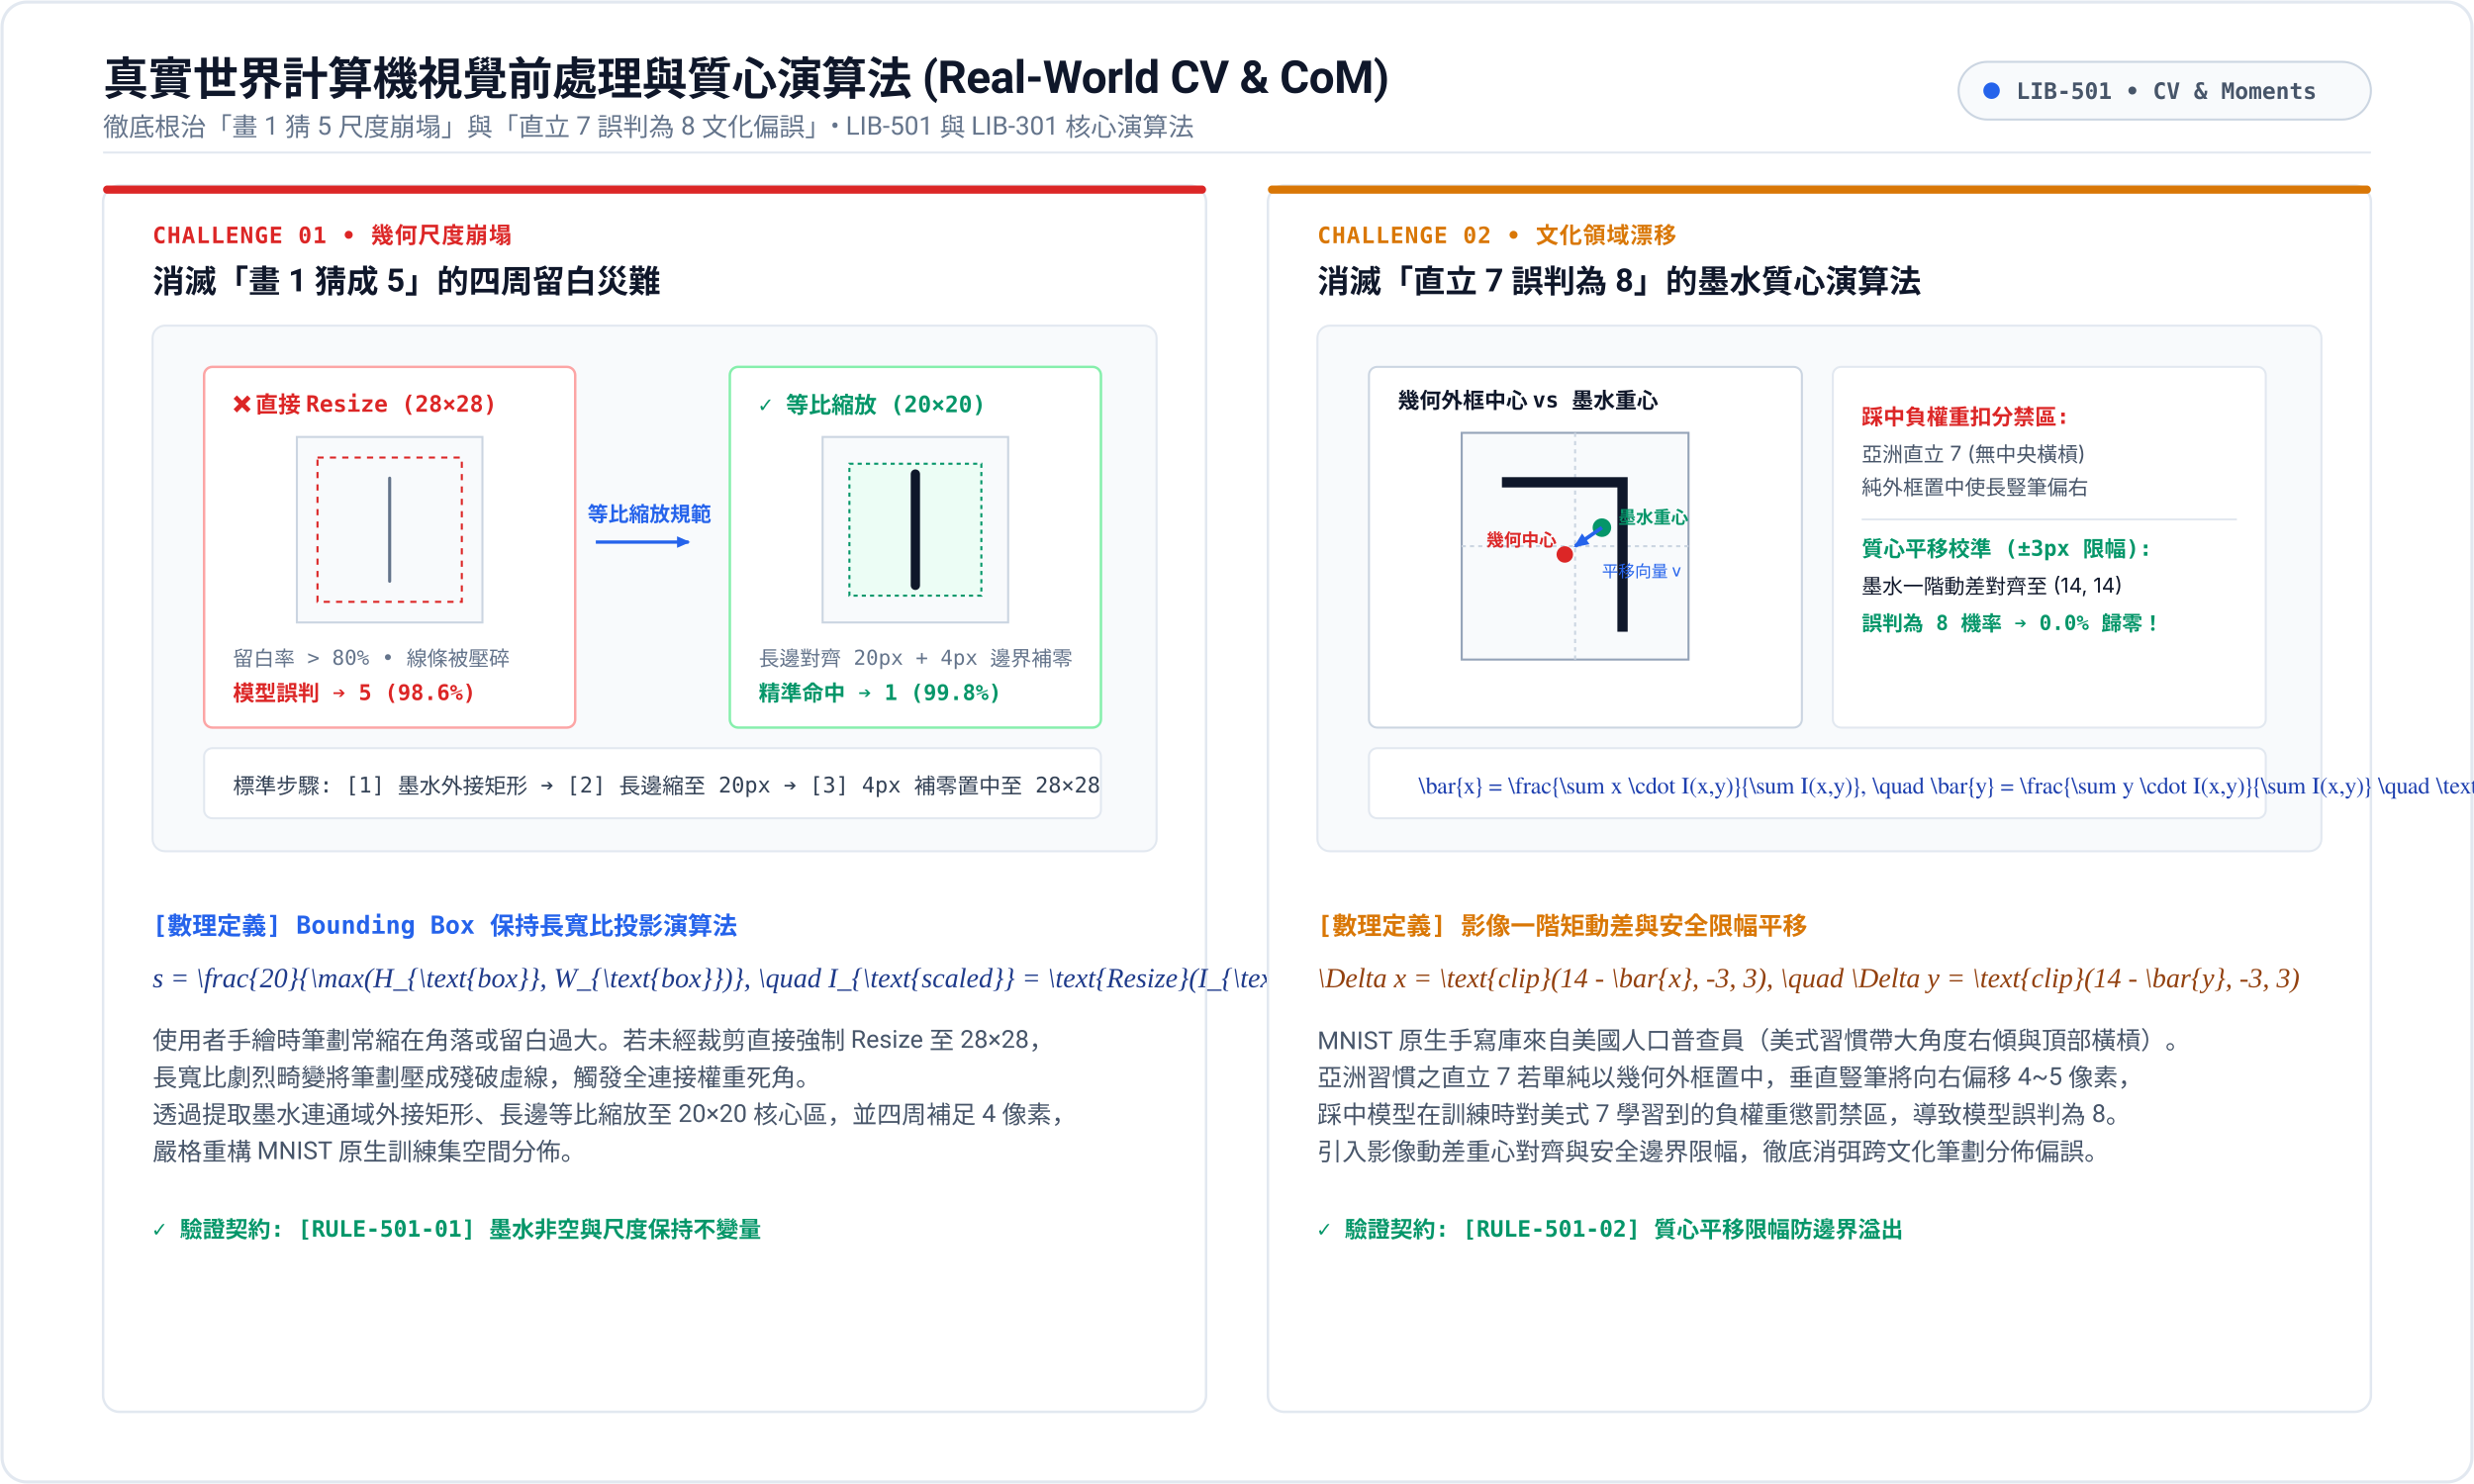
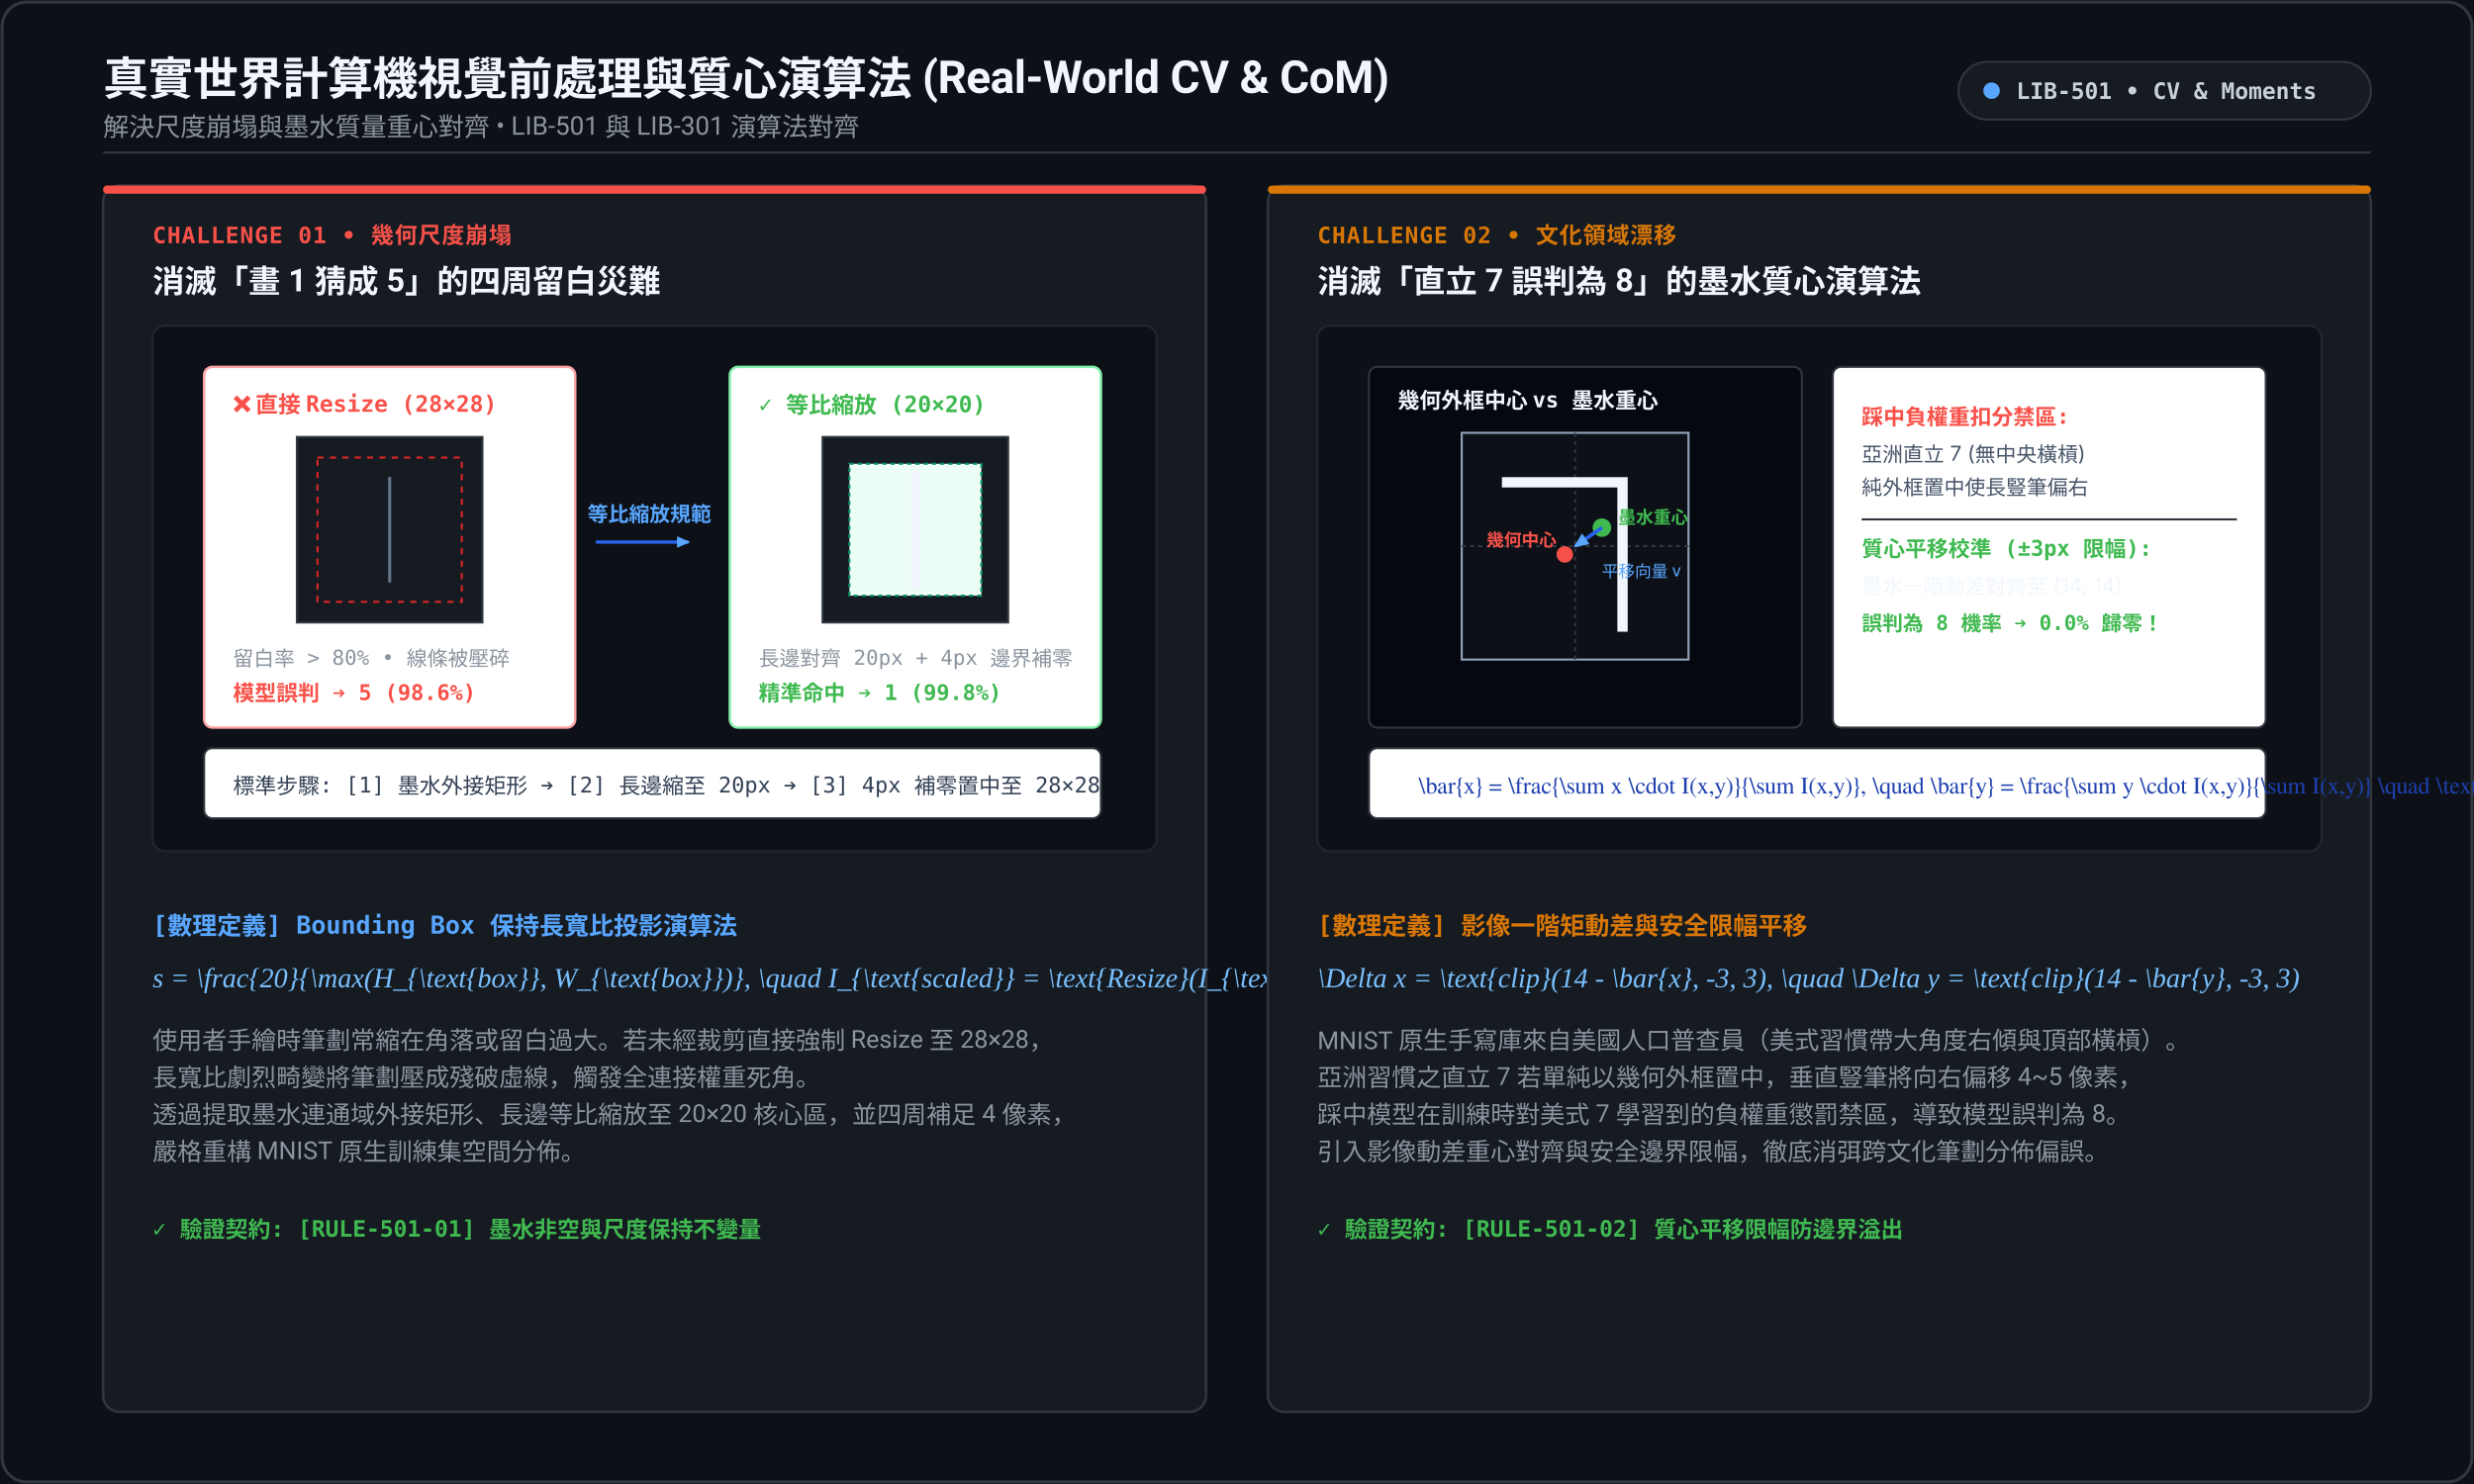
<svg xmlns="http://www.w3.org/2000/svg" viewBox="0 0 1200 720" width="100%" height="100%">
  <defs>
    <style>
-       .canvas-bg { fill: #ffffff; }
-       .outer-border { fill: none; stroke: #e2e8f0; stroke-width: 1.5; rx: 12px; }
-       .header-title { font-family: -apple-system, BlinkMacSystemFont, "Segoe UI", Roboto, "Helvetica Neue", Arial, sans-serif; font-size: 22px; font-weight: 700; fill: #0f172a; letter-spacing: -0.01em; }
-       .header-sub { font-family: -apple-system, BlinkMacSystemFont, "Segoe UI", Roboto, sans-serif; font-size: 12.5px; fill: #64748b; }
-       .meta-tag { font-family: ui-monospace, SFMono-Regular, Menlo, Monaco, Consolas, monospace; font-size: 11px; font-weight: 600; fill: #475569; }
-       .panel-card { fill: #ffffff; stroke: #e2e8f0; stroke-width: 1.2; rx: 8px; }
+       .canvas-bg { fill: #0d1117; }
+       .outer-border { fill: none; stroke: #30363d; stroke-width: 1.5; rx: 12px; }
+       .header-title { font-family: -apple-system, BlinkMacSystemFont, "Segoe UI", Roboto, sans-serif; font-size: 22px; font-weight: 700; fill: #f0f6fc; letter-spacing: -0.01em; }
+       .header-sub { font-family: -apple-system, BlinkMacSystemFont, "Segoe UI", Roboto, sans-serif; font-size: 12.5px; fill: #8b949e; }
+       .meta-tag { font-family: ui-monospace, SFMono-Regular, Menlo, Monaco, Consolas, monospace; font-size: 11px; font-weight: 600; fill: #c9d1d9; }
+       .panel-card { fill: #161b22; stroke: #30363d; stroke-width: 1.2; rx: 8px; }
      .tag-label { font-family: ui-monospace, SFMono-Regular, Menlo, Monaco, Consolas, monospace; font-size: 11px; font-weight: 700; letter-spacing: 0.04em; }
-       .panel-title { font-family: -apple-system, BlinkMacSystemFont, "Segoe UI", Roboto, sans-serif; font-size: 15.5px; font-weight: 700; fill: #0f172a; }
-       .inner-box { fill: #f8fafc; stroke: #e2e8f0; stroke-width: 1; rx: 6px; }
-       .math-formula { font-family: "Cambria Math", "Times New Roman", serif; font-size: 13.5px; font-style: italic; }
-       .panel-desc { font-family: -apple-system, BlinkMacSystemFont, "Segoe UI", Roboto, sans-serif; font-size: 12px; fill: #475569; line-height: 1.55; }
-       .rule-badge { font-family: ui-monospace, SFMono-Regular, Menlo, monospace; font-size: 11px; font-weight: 600; fill: #059669; }
-       .label-sub { font-family: ui-monospace, SFMono-Regular, Menlo, monospace; font-size: 10px; fill: #64748b; }
+       .panel-title { font-family: -apple-system, BlinkMacSystemFont, "Segoe UI", Roboto, sans-serif; font-size: 15.5px; font-weight: 700; fill: #f0f6fc; }
+       .inner-box { fill: #0d1117; stroke: #21262d; stroke-width: 1; rx: 6px; }
+       .math-formula { font-family: "Cambria Math", "Times New Roman", serif; font-size: 13.5px; font-style: italic; fill: #79c0ff; }
+       .panel-desc { font-family: -apple-system, BlinkMacSystemFont, "Segoe UI", Roboto, sans-serif; font-size: 12px; fill: #8b949e; line-height: 1.55; }
+       .rule-badge { font-family: ui-monospace, SFMono-Regular, Menlo, monospace; font-size: 11px; font-weight: 600; fill: #3fb950; }
+       .label-sub { font-family: ui-monospace, SFMono-Regular, Menlo, monospace; font-size: 10px; fill: #8b949e; }
    </style>
    <marker id="arr-blue" viewBox="0 0 10 10" refX="7" refY="5" markerWidth="5" markerHeight="5" orient="auto-start-reverse">
-       <path d="M 0 1.5 L 8 5 L 0 8.5 z" fill="#2563eb" />
+       <path d="M 0 1.5 L 8 5 L 0 8.5 z" fill="#58a6ff" />
    </marker>
    <marker id="arr-red" viewBox="0 0 10 10" refX="7" refY="5" markerWidth="5" markerHeight="5" orient="auto-start-reverse">
-       <path d="M 0 1.5 L 8 5 L 0 8.5 z" fill="#dc2626" />
+       <path d="M 0 1.5 L 8 5 L 0 8.5 z" fill="#f85149" />
    </marker>
    <marker id="arr-emerald" viewBox="0 0 10 10" refX="7" refY="5" markerWidth="5" markerHeight="5" orient="auto-start-reverse">
-       <path d="M 0 1.5 L 8 5 L 0 8.5 z" fill="#059669" />
+       <path d="M 0 1.5 L 8 5 L 0 8.5 z" fill="#3fb950" />
    </marker>
  </defs>
  <rect width="1200" height="720" class="canvas-bg" />
  <rect x="1" y="1" width="1198" height="718" class="outer-border" />
  <g transform="translate(50, 26)">
    <text class="header-title" x="0" y="20">真實世界計算機視覺前處理與質心演算法 (Real-World CV &amp; CoM)</text>
-     <text class="header-sub" x="0" y="40">徹底根治「畫 1 猜 5 尺度崩塌」與「直立 7 誤判為 8 文化偏誤」• LIB-501 與 LIB-301 核心演算法</text>
+     <text class="header-sub" x="0" y="40">解決尺度崩塌與墨水質量重心對齊 • LIB-501 與 LIB-301 演算法對齊</text>
    <g transform="translate(900, 4)">
-       <rect width="200" height="28" rx="14" fill="#f8fafc" stroke="#cbd5e1" stroke-width="1" />
-       <circle cx="16" cy="14" r="4" fill="#2563eb" />
+       <rect width="200" height="28" rx="14" fill="#161b22" stroke="#30363d" stroke-width="1" />
+       <circle cx="16" cy="14" r="4" fill="#58a6ff" />
      <text x="28" y="18" class="meta-tag">LIB-501 • CV &amp; Moments</text>
    </g>
  </g>
-   <line x1="50" y1="74" x2="1150" y2="74" stroke="#e2e8f0" stroke-width="1" />
+   <line x1="50" y1="74" x2="1150" y2="74" stroke="#30363d" stroke-width="1" />
  <g transform="translate(50, 90)">
    <rect width="535" height="595" class="panel-card" />
-     <rect width="535" height="4" fill="#dc2626" rx="2" />
-     <text x="24" y="28" class="tag-label" fill="#dc2626">CHALLENGE 01 • 幾何尺度崩塌</text>
+     <rect width="535" height="4" fill="#f85149" rx="2" />
+     <text x="24" y="28" class="tag-label" fill="#f85149">CHALLENGE 01 • 幾何尺度崩塌</text>
    <text x="24" y="52" class="panel-title">消滅「畫 1 猜成 5」的四周留白災難</text>
    <g transform="translate(24, 68)">
      <rect width="487" height="255" class="inner-box" />
      <g transform="translate(25, 20)">
        <rect width="180" height="175" fill="#ffffff" stroke="#fca5a5" stroke-width="1.2" rx="4" />
-         <text x="14" y="22" font-family="ui-monospace, monospace" font-size="11" fill="#dc2626" font-weight="700">❌ 直接 Resize (28×28)</text>
+         <text x="14" y="22" font-family="ui-monospace, monospace" font-size="11" fill="#f85149" font-weight="700">❌ 直接 Resize (28×28)</text>
        <g transform="translate(45, 34)">
-           <rect width="90" height="90" fill="#f8fafc" stroke="#cbd5e1" stroke-width="1" />
+           <rect width="90" height="90" fill="#161b22" stroke="#30363d" stroke-width="1" />
          <line x1="45" y1="20" x2="45" y2="70" stroke="#64748b" stroke-width="1.5" stroke-linecap="round" />
          <rect x="10" y="10" width="70" height="70" fill="none" stroke="#dc2626" stroke-width="1" stroke-dasharray="3 3" />
        </g>
        <text x="14" y="145" class="label-sub">留白率 &gt; 80% • 線條被壓碎</text>
-         <text x="14" y="162" font-family="ui-monospace, monospace" font-size="10.5" fill="#dc2626" font-weight="700">模型誤判 ➔ 5 (98.6%)</text>
+         <text x="14" y="162" font-family="ui-monospace, monospace" font-size="10.5" fill="#f85149" font-weight="700">模型誤判 ➔ 5 (98.6%)</text>
      </g>
      <g transform="translate(215, 95)">
        <path d="M 0 10 L 45 10" stroke="#2563eb" stroke-width="1.6" marker-end="url(#arr-blue)" />
-         <text x="-4" y="0" font-family="-apple-system, sans-serif" font-size="10" fill="#2563eb" font-weight="600">等比縮放規範</text>
+         <text x="-4" y="0" font-family="-apple-system, sans-serif" font-size="10" fill="#58a6ff" font-weight="600">等比縮放規範</text>
      </g>
      <g transform="translate(280, 20)">
        <rect width="180" height="175" fill="#ffffff" stroke="#86efac" stroke-width="1.2" rx="4" />
-         <text x="14" y="22" font-family="ui-monospace, monospace" font-size="11" fill="#059669" font-weight="700">✓ 等比縮放 (20×20)</text>
+         <text x="14" y="22" font-family="ui-monospace, monospace" font-size="11" fill="#3fb950" font-weight="700">✓ 等比縮放 (20×20)</text>
        <g transform="translate(45, 34)">
-           <rect width="90" height="90" fill="#f8fafc" stroke="#cbd5e1" stroke-width="1" />
+           <rect width="90" height="90" fill="#161b22" stroke="#30363d" stroke-width="1" />
          <rect x="13" y="13" width="64" height="64" fill="#ecfdf5" stroke="#059669" stroke-width="1" stroke-dasharray="2 2" />
-           <line x1="45" y1="18" x2="45" y2="72" stroke="#0f172a" stroke-width="4.5" stroke-linecap="round" />
+           <line x1="45" y1="18" x2="45" y2="72" stroke="#f0f6fc" stroke-width="4.5" stroke-linecap="round" />
        </g>
        <text x="14" y="145" class="label-sub">長邊對齊 20px + 4px 邊界補零</text>
-         <text x="14" y="162" font-family="ui-monospace, monospace" font-size="10.5" fill="#059669" font-weight="700">精準命中 ➔ 1 (99.8%)</text>
+         <text x="14" y="162" font-family="ui-monospace, monospace" font-size="10.5" fill="#3fb950" font-weight="700">精準命中 ➔ 1 (99.8%)</text>
      </g>
      <g transform="translate(25, 205)">
-         <rect width="435" height="34" rx="4" fill="#ffffff" stroke="#e2e8f0" />
+         <rect width="435" height="34" rx="4" fill="#ffffff" stroke="#30363d" />
        <text x="14" y="22" font-family="ui-monospace, monospace" font-size="10.5" fill="#334155">
          標準步驟: [1] 墨水外接矩形 ➔ [2] 長邊縮至 20px ➔ [3] 4px 補零置中至 28×28
        </text>
      </g>
    </g>
    <g transform="translate(24, 345)">
-       <text x="0" y="18" font-family="ui-monospace, monospace" font-size="12" fill="#2563eb" font-weight="700">[數理定義] Bounding Box 保持長寬比投影演算法</text>
+       <text x="0" y="18" font-family="ui-monospace, monospace" font-size="12" fill="#58a6ff" font-weight="700">[數理定義] Bounding Box 保持長寬比投影演算法</text>
      <text x="0" y="44" class="math-formula" fill="#1e3a8a">s = \frac{20}{\max(H_{\text{box}}, W_{\text{box}})}, \quad I_{\text{scaled}} = \text{Resize}(I_{\text{crop}}, s)</text>
      <text x="0" y="74" class="panel-desc">
        <tspan x="0" dy="0">使用者手繪時筆劃常縮在角落或留白過大。若未經裁剪直接強制 Resize 至 28×28，</tspan>
        <tspan x="0" dy="18">長寬比劇烈畸變將筆劃壓成殘破虛線，觸發全連接權重死角。</tspan>
        <tspan x="0" dy="18">透過提取墨水連通域外接矩形、長邊等比縮放至 20×20 核心區，並四周補足 4 像素，</tspan>
        <tspan x="0" dy="18">嚴格重構 MNIST 原生訓練集空間分佈。</tspan>
      </text>
      <text x="0" y="165" class="rule-badge">✓ 驗證契約: [RULE-501-01] 墨水非空與尺度保持不變量</text>
    </g>
  </g>
  <g transform="translate(615, 90)">
    <rect width="535" height="595" class="panel-card" />
    <rect width="535" height="4" fill="#d97706" rx="2" />
    <text x="24" y="28" class="tag-label" fill="#d97706">CHALLENGE 02 • 文化領域漂移</text>
    <text x="24" y="52" class="panel-title">消滅「直立 7 誤判為 8」的墨水質心演算法</text>
    <g transform="translate(24, 68)">
      <rect width="487" height="255" class="inner-box" />
      <g transform="translate(25, 20)">
-         <rect width="210" height="175" fill="#ffffff" stroke="#cbd5e1" rx="4" />
-         <text x="14" y="20" font-family="ui-monospace, monospace" font-size="10.5" fill="#0f172a" font-weight="700">幾何外框中心 vs 墨水重心</text>
+         <rect width="210" height="175" fill="#05080f" stroke="#30363d" rx="4" />
+         <text x="14" y="20" font-family="ui-monospace, monospace" font-size="10.5" fill="#f0f6fc" font-weight="700">幾何外框中心 vs 墨水重心</text>
        <g transform="translate(45, 32)">
-           <rect width="110" height="110" fill="#f8fafc" stroke="#94a3b8" stroke-width="1" />
-           <line x1="55" y1="0" x2="55" y2="110" stroke="#cbd5e1" stroke-width="1" stroke-dasharray="2 2" />
-           <line x1="0" y1="55" x2="110" y2="55" stroke="#cbd5e1" stroke-width="1" stroke-dasharray="2 2" />
-           <path d="M 22 24 L 78 24 L 78 94" fill="none" stroke="#0f172a" stroke-width="5" stroke-linecap="square" />
-           <circle cx="50" cy="59" r="4" fill="#dc2626" />
-           <text x="12" y="55" font-family="ui-monospace, monospace" font-size="8.5" fill="#dc2626" font-weight="600">幾何中心</text>
-           <circle cx="68" cy="46" r="4.5" fill="#059669" />
-           <text x="76" y="44" font-family="ui-monospace, monospace" font-size="8.5" fill="#059669" font-weight="700">墨水重心</text>
+           <rect width="110" height="110" fill="#0d1117" stroke="#94a3b8" stroke-width="1" />
+           <line x1="55" y1="0" x2="55" y2="110" stroke="#30363d" stroke-width="1" stroke-dasharray="2 2" />
+           <line x1="0" y1="55" x2="110" y2="55" stroke="#30363d" stroke-width="1" stroke-dasharray="2 2" />
+           <path d="M 22 24 L 78 24 L 78 94" fill="none" stroke="#f0f6fc" stroke-width="5" stroke-linecap="square" />
+           <circle cx="50" cy="59" r="4" fill="#f85149" />
+           <text x="12" y="55" font-family="ui-monospace, monospace" font-size="8.5" fill="#f85149" font-weight="600">幾何中心</text>
+           <circle cx="68" cy="46" r="4.5" fill="#3fb950" />
+           <text x="76" y="44" font-family="ui-monospace, monospace" font-size="8.5" fill="#3fb950" font-weight="700">墨水重心</text>
          <line x1="68" y1="46" x2="55" y2="55" stroke="#2563eb" stroke-width="1.8" marker-end="url(#arr-blue)" />
-           <text x="68" y="70" font-family="ui-monospace, monospace" font-size="8" fill="#2563eb">平移向量 v</text>
+           <text x="68" y="70" font-family="ui-monospace, monospace" font-size="8" fill="#58a6ff">平移向量 v</text>
        </g>
      </g>
      <g transform="translate(250, 20)">
-         <rect width="210" height="175" rx="4" fill="#ffffff" stroke="#e2e8f0" />
+         <rect width="210" height="175" rx="4" fill="#ffffff" stroke="#30363d" />
        <g transform="translate(14, 16)">
-           <text x="0" y="12" font-family="ui-monospace, monospace" font-size="10.5" fill="#dc2626" font-weight="700">踩中負權重扣分禁區:</text>
+           <text x="0" y="12" font-family="ui-monospace, monospace" font-size="10.5" fill="#f85149" font-weight="700">踩中負權重扣分禁區:</text>
          <text x="0" y="30" font-family="-apple-system, sans-serif" font-size="10" fill="#475569">亞洲直立 7 (無中央橫槓)</text>
          <text x="0" y="46" font-family="-apple-system, sans-serif" font-size="10" fill="#475569">純外框置中使長豎筆偏右</text>
-           <line x1="0" y1="58" x2="182" y2="58" stroke="#e2e8f0" stroke-width="1" />
-           <text x="0" y="76" font-family="ui-monospace, monospace" font-size="10.5" fill="#059669" font-weight="700">質心平移校準 (±3px 限幅):</text>
-           <text x="0" y="94" font-family="-apple-system, sans-serif" font-size="10" fill="#0f172a">墨水一階動差對齊至 (14, 14)</text>
-           <text x="0" y="112" font-family="ui-monospace, monospace" font-size="10" fill="#059669" font-weight="700">誤判為 8 機率 ➔ 0.0% 歸零！</text>
+           <line x1="0" y1="58" x2="182" y2="58" stroke="#30363d" stroke-width="1" />
+           <text x="0" y="76" font-family="ui-monospace, monospace" font-size="10.5" fill="#3fb950" font-weight="700">質心平移校準 (±3px 限幅):</text>
+           <text x="0" y="94" font-family="-apple-system, sans-serif" font-size="10" fill="#f0f6fc">墨水一階動差對齊至 (14, 14)</text>
+           <text x="0" y="112" font-family="ui-monospace, monospace" font-size="10" fill="#3fb950" font-weight="700">誤判為 8 機率 ➔ 0.0% 歸零！</text>
        </g>
      </g>
      <g transform="translate(25, 205)">
-         <rect width="435" height="34" rx="4" fill="#ffffff" stroke="#e2e8f0" />
+         <rect width="435" height="34" rx="4" fill="#ffffff" stroke="#30363d" />
        <text x="24" y="22" font-family="Cambria Math, serif" font-size="11.5" fill="#1e40af">
          \bar{x} = \frac{\sum x \cdot I(x,y)}{\sum I(x,y)}, \quad \bar{y} = \frac{\sum y \cdot I(x,y)}{\sum I(x,y)} \quad \text{[LeCun 1998 原生規範]}
        </text>
      </g>
    </g>
    <g transform="translate(24, 345)">
      <text x="0" y="18" font-family="ui-monospace, monospace" font-size="12" fill="#d97706" font-weight="700">[數理定義] 影像一階矩動差與安全限幅平移</text>
      <text x="0" y="44" class="math-formula" fill="#92400e">\Delta x = \text{clip}(14 - \bar{x}, -3, 3), \quad \Delta y = \text{clip}(14 - \bar{y}, -3, 3)</text>
      <text x="0" y="74" class="panel-desc">
        <tspan x="0" dy="0">MNIST 原生手寫庫來自美國人口普查員（美式習慣帶大角度右傾與頂部橫槓）。</tspan>
        <tspan x="0" dy="18">亞洲習慣之直立 7 若單純以幾何外框置中，垂直豎筆將向右偏移 4~5 像素，</tspan>
        <tspan x="0" dy="18">踩中模型在訓練時對美式 7 學習到的負權重懲罰禁區，導致模型誤判為 8。</tspan>
        <tspan x="0" dy="18">引入影像動差重心對齊與安全邊界限幅，徹底消弭跨文化筆劃分佈偏誤。</tspan>
      </text>
      <text x="0" y="165" class="rule-badge">✓ 驗證契約: [RULE-501-02] 質心平移限幅防邊界溢出</text>
    </g>
  </g>
</svg>
